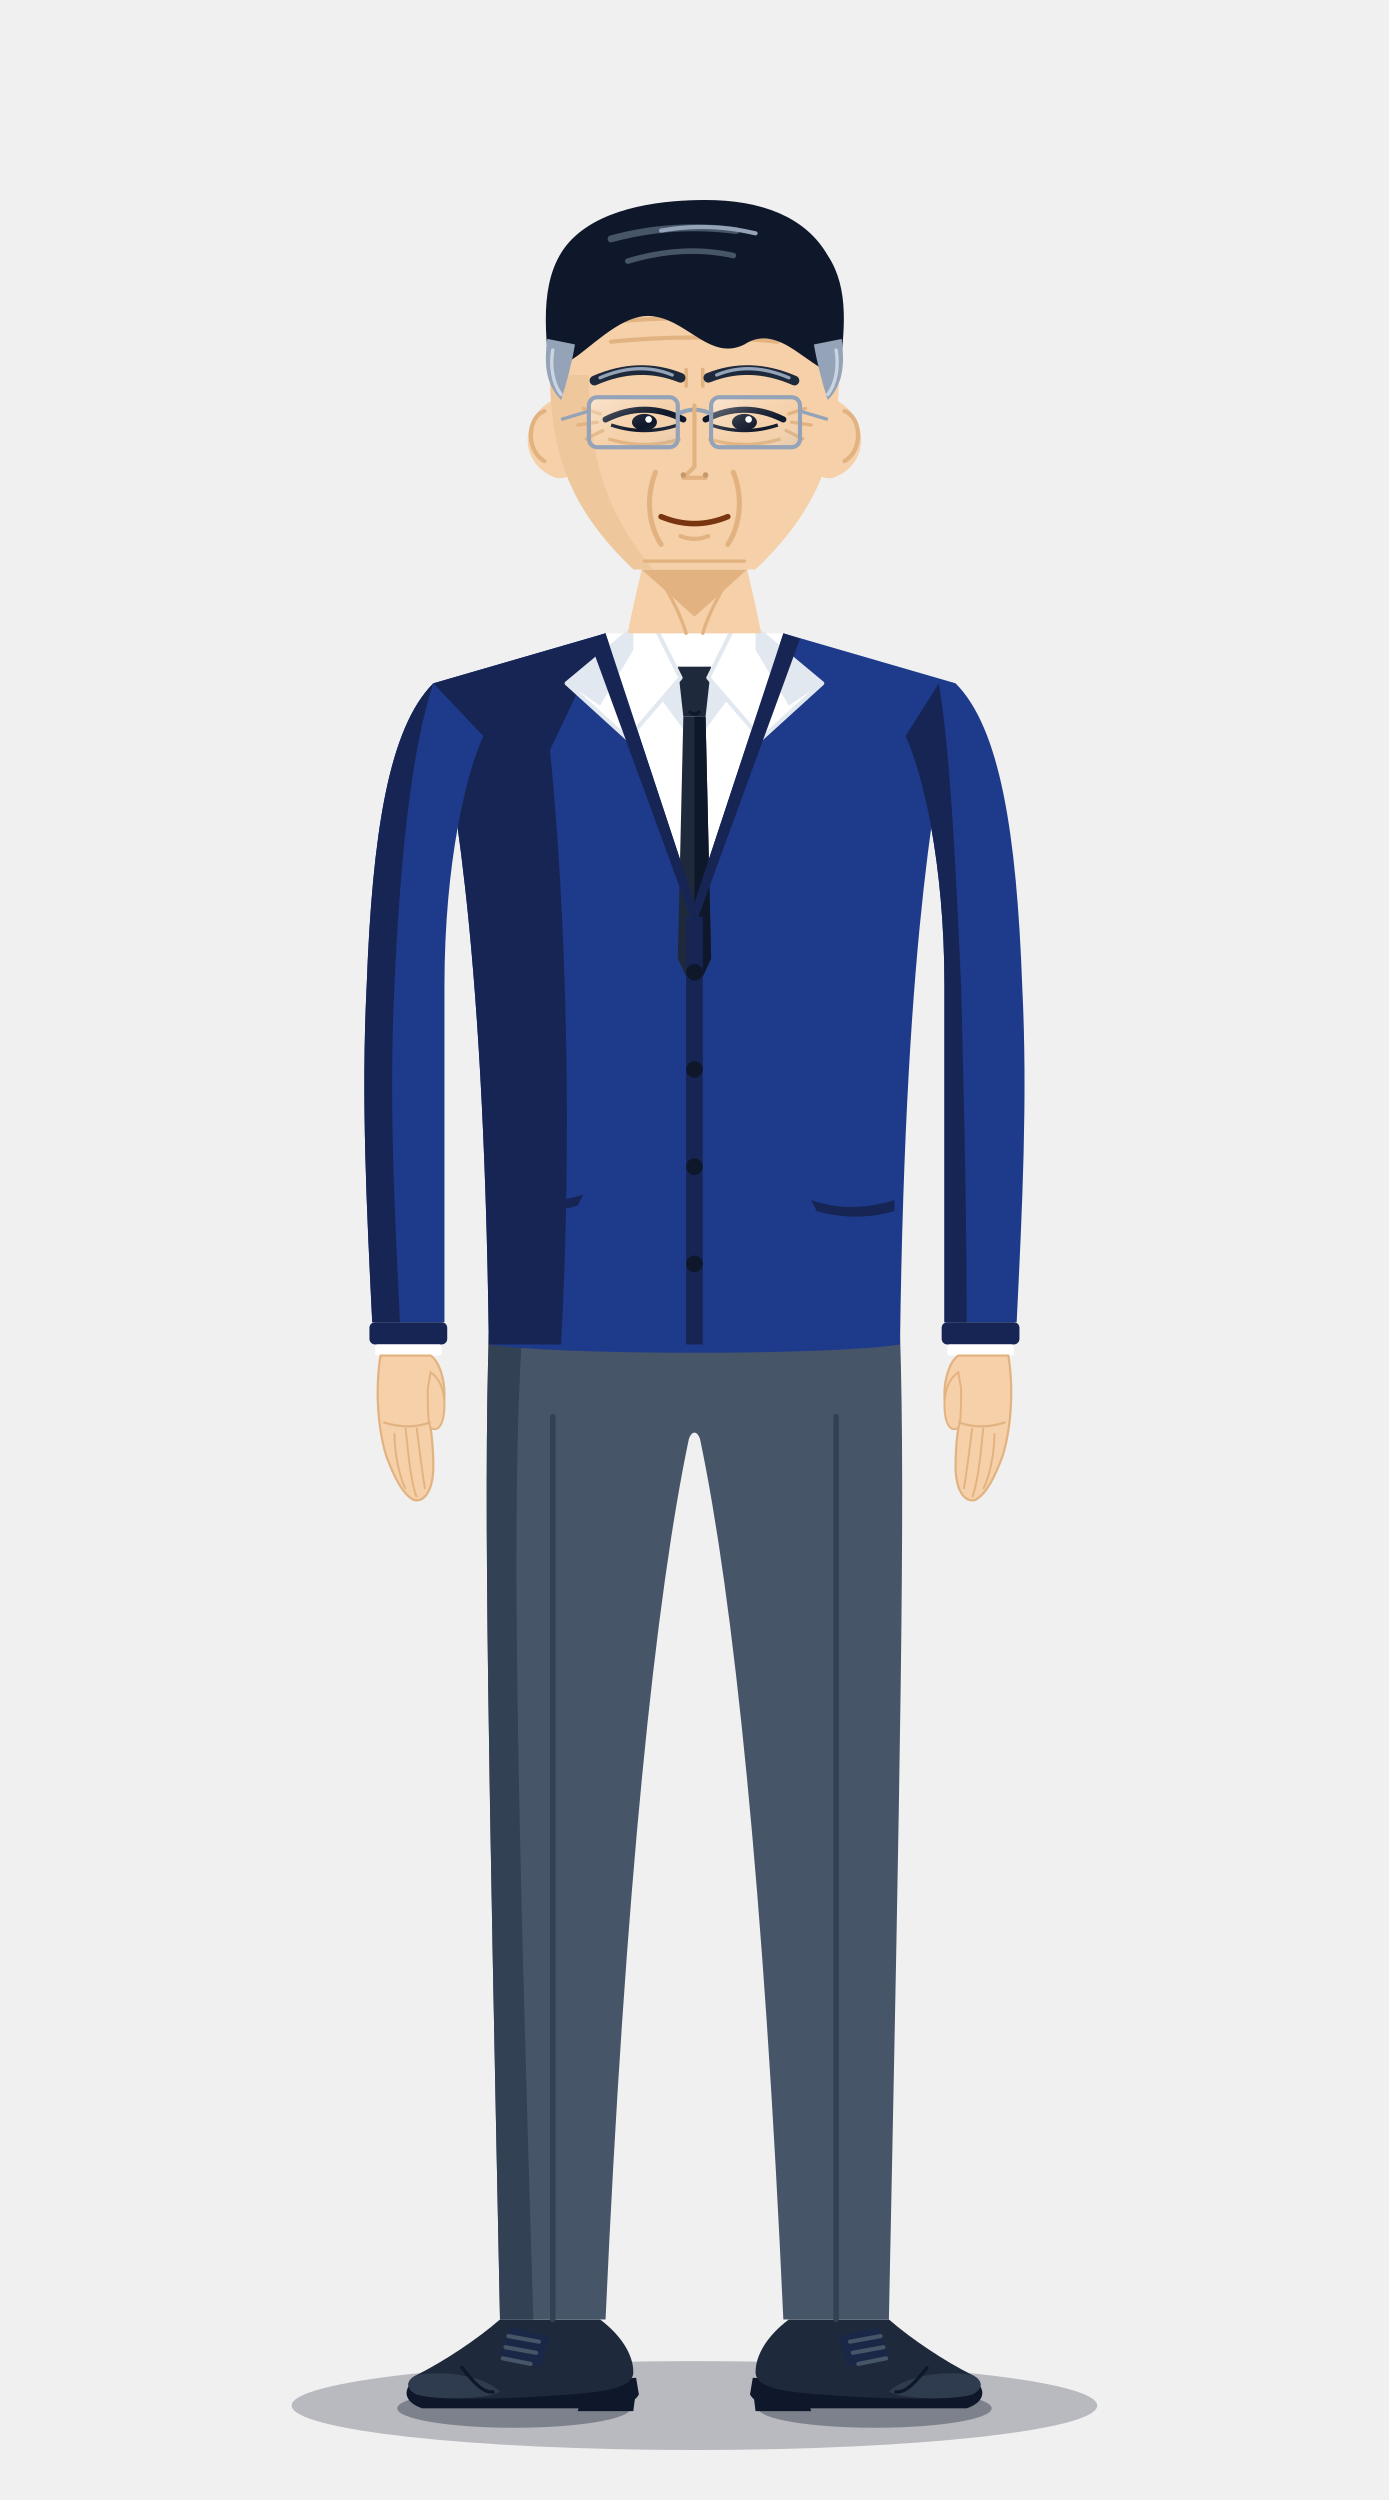
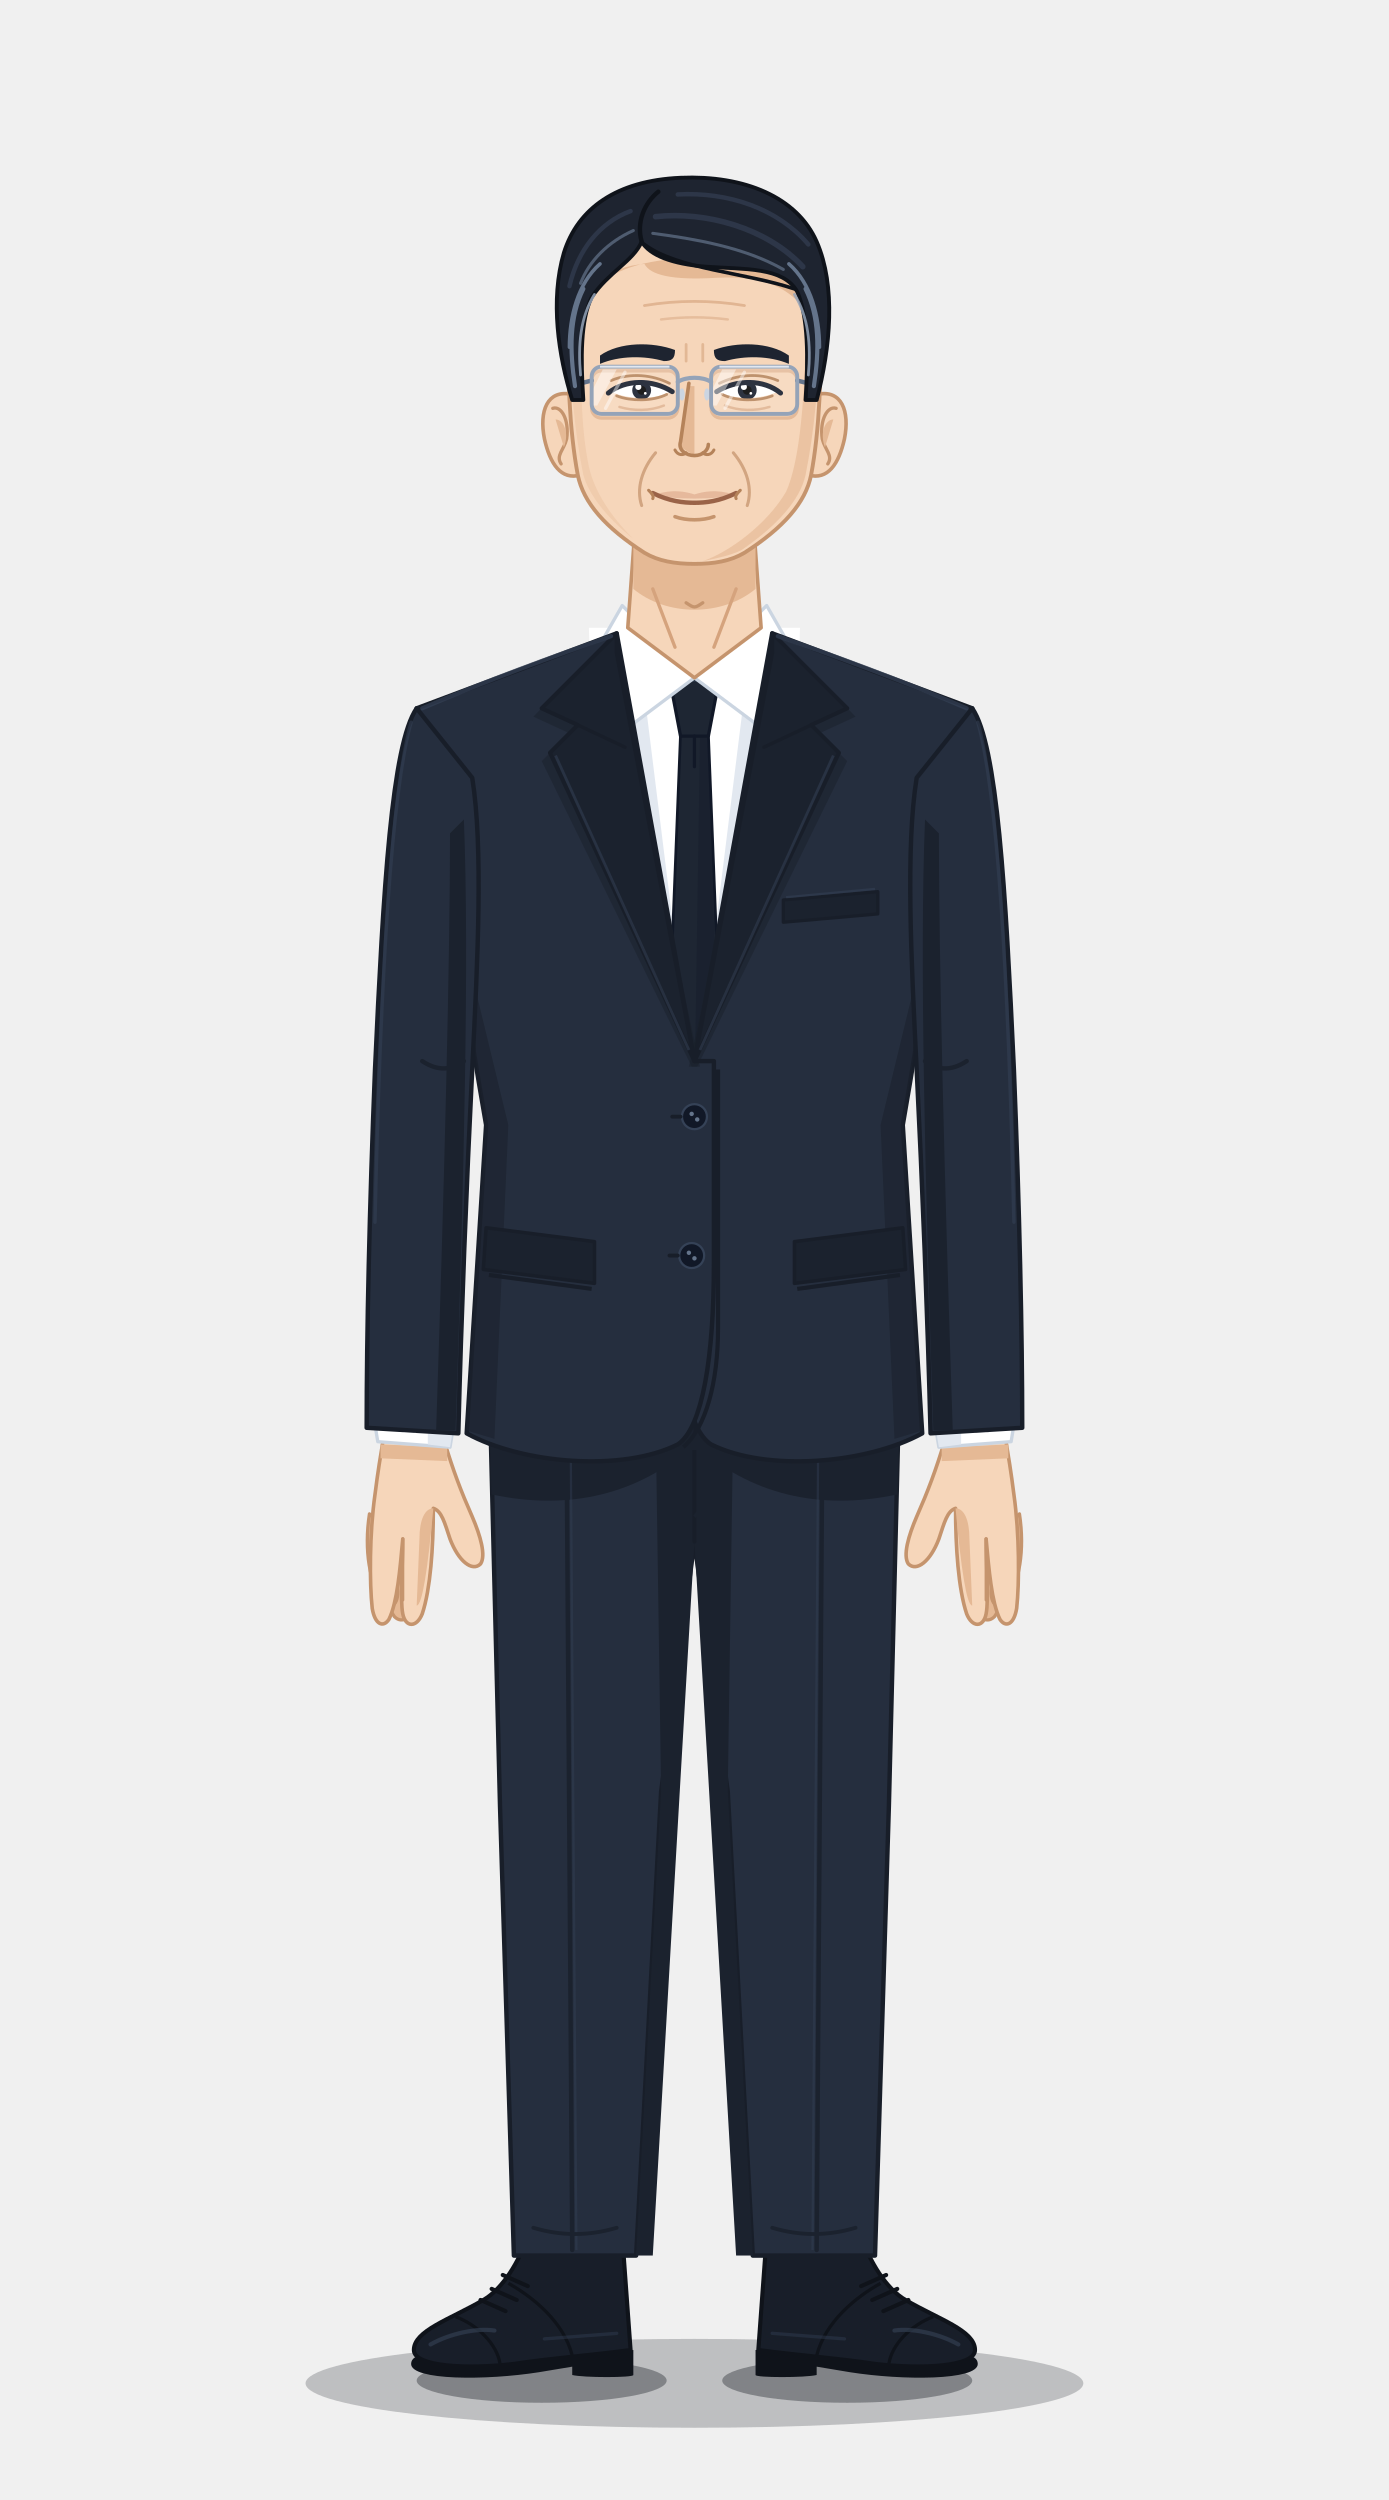
- <svg xmlns="http://www.w3.org/2000/svg" viewBox="0 0 500 900" width="500" height="900">
-   <defs>
-     <linearGradient id="glassGlare" x1="0%" y1="0%" x2="100%" y2="100%">
-       <stop offset="0%" stop-color="#FFFFFF" stop-opacity="0.45" />
-       <stop offset="40%" stop-color="#FFFFFF" stop-opacity="0.1" />
-       <stop offset="60%" stop-color="#FFFFFF" stop-opacity="0.0" />
-       <stop offset="100%" stop-color="#94A3B8" stop-opacity="0.2" />
-     </linearGradient>
-   </defs>
+ <svg xmlns="http://www.w3.org/2000/svg" viewBox="0 0 500 900" width="100%" height="100%">
  <g id="layer-director-ground-shadow">
-     <ellipse cx="250" cy="866" rx="145" ry="16" fill="#0F172A" opacity="0.25" />
-     <ellipse cx="185" cy="867" rx="42" ry="7" fill="#0F172A" opacity="0.35" />
-     <ellipse cx="315" cy="867" rx="42" ry="7" fill="#0F172A" opacity="0.35" />
+     <ellipse cx="250" cy="858" rx="140" ry="16" fill="#0F131A" opacity="0.22" />
+     <ellipse cx="195" cy="857" rx="45" ry="8" fill="#0F131A" opacity="0.35" />
+     <ellipse cx="305" cy="857" rx="45" ry="8" fill="#0F131A" opacity="0.35" />
  </g>
  <g id="layer-director-legs">
    <g id="director-shoe-left">
-       <path d="M 148 858                 C 145 861 146 865 152 867                 L 212 867                 C 220 867 228 866 230 862                 L 229 856                 L 212 857                 C 190 858 165 857 148 858 Z" fill="#0F172A" />
-       <path d="M 210 860 L 229 860 L 228 868 L 208 868 Z" fill="#0F172A" />
-       <path d="M 180 835                 C 172 842 160 850 150 855                 C 146 857 146 860 150 862                 C 156 864 180 864 205 862                 C 220 861 228 859 228 854                 C 228 848 224 841 216 835                 Z" fill="#1E293B" />
-       <path d="M 150 855                 C 146 857 146 860 150 862                 C 156 864 175 864 180 861                 C 175 856 162 853 150 855 Z" fill="#334155" opacity="0.8" />
-       <path d="M 166 852 C 170 857 174 862 178 861" stroke="#0F172A" stroke-width="1.2" fill="none" />
-       <path d="M 184 838 L 198 841 L 195 852 L 180 848 Z" fill="#172554" opacity="0.5" />
-       <line x1="183" y1="841" x2="194" y2="843" stroke="#475569" stroke-width="1.5" stroke-linecap="round" />
-       <line x1="182" y1="845" x2="193" y2="847" stroke="#475569" stroke-width="1.5" stroke-linecap="round" />
-       <line x1="181" y1="849" x2="191" y2="851" stroke="#475569" stroke-width="1.5" stroke-linecap="round" />
+       <path d="M 152 848 L 228 846 L 228 855 C 228 856 210 856 206 855 L 206 852 L 194 854 C 175 857 148 857 148 851 C 148 849 150 848 152 848 Z" fill="#0F131A" />
+       <path d="M 190 805 L 224 805 L 227 846 C 212 848 198 849 185 851 C 168 853 149 852 149 846 C 149 839 162 835 174 828 C 181 824 187 814 190 805 Z" fill="#181E29" stroke="#0F131A" stroke-width="1.5" stroke-linejoin="round" />
+       <path d="M 164 834 C 172 837 179 844 180 851" fill="none" stroke="#0F131A" stroke-width="1.2" />
+       <path d="M 183 822 C 192 827 203 836 206 848" fill="none" stroke="#0F131A" stroke-width="1.2" />
+       <line x1="181" y1="819" x2="190" y2="823" stroke="#0F131A" stroke-width="1.5" stroke-linecap="round" />
+       <line x1="177" y1="824" x2="186" y2="828" stroke="#0F131A" stroke-width="1.5" stroke-linecap="round" />
+       <line x1="173" y1="828" x2="182" y2="832" stroke="#0F131A" stroke-width="1.5" stroke-linecap="round" />
+       <path d="M 155 844 C 162 840 172 838 178 839" fill="none" stroke="#354257" stroke-width="1.5" stroke-linecap="round" opacity="0.6" />
+       <path d="M 196 842 L 222 840" fill="none" stroke="#354257" stroke-width="1.2" stroke-linecap="round" opacity="0.4" />
    </g>
    <g id="director-shoe-right">
-       <path d="M 352 858                 C 355 861 354 865 348 867                 L 288 867                 C 280 867 272 866 270 862                 L 271 856                 L 288 857                 C 310 858 335 857 352 858 Z" fill="#0F172A" />
-       <path d="M 290 860 L 271 860 L 272 868 L 292 868 Z" fill="#0F172A" />
-       <path d="M 320 835                 C 328 842 340 850 350 855                 C 354 857 354 860 350 862                 C 344 864 320 864 295 862                 C 280 861 272 859 272 854                 C 272 848 276 841 284 835                 Z" fill="#1E293B" />
-       <path d="M 350 855                 C 354 857 354 860 350 862                 C 344 864 325 864 320 861                 C 325 856 338 853 350 855 Z" fill="#334155" opacity="0.8" />
-       <path d="M 334 852 C 330 857 326 862 322 861" stroke="#0F172A" stroke-width="1.2" fill="none" />
-       <path d="M 316 838 L 302 841 L 305 852 L 320 848 Z" fill="#172554" opacity="0.5" />
-       <line x1="317" y1="841" x2="306" y2="843" stroke="#475569" stroke-width="1.5" stroke-linecap="round" />
-       <line x1="318" y1="845" x2="307" y2="847" stroke="#475569" stroke-width="1.5" stroke-linecap="round" />
-       <line x1="319" y1="849" x2="309" y2="851" stroke="#475569" stroke-width="1.5" stroke-linecap="round" />
-     </g>
-     <path d="M 176 480               C 174 540 176 640 180 835               L 218 835               C 225 680 236 575 248 518               C 249 515 251 515 252 518               C 264 575 275 680 282 835               L 320 835               C 324 640 326 540 324 480               Z" fill="#475569" />
-     <path d="M 176 480               C 174 540 176 640 180 835               L 192 835               C 186 640 184 540 188 480               Z" fill="#334155" />
-     <line x1="199" y1="510" x2="199" y2="835" stroke="#334155" stroke-width="2" stroke-linecap="round" />
-     <line x1="301" y1="510" x2="301" y2="835" stroke="#334155" stroke-width="2" stroke-linecap="round" />
+       <path d="M 348 848 L 272 846 L 272 855 C 272 856 290 856 294 855 L 294 852 L 306 854 C 325 857 352 857 352 851 C 352 849 350 848 348 848 Z" fill="#0F131A" />
+       <path d="M 310 805 L 276 805 L 273 846 C 288 848 302 849 315 851 C 332 853 351 852 351 846 C 351 839 338 835 326 828 C 319 824 313 814 310 805 Z" fill="#181E29" stroke="#0F131A" stroke-width="1.5" stroke-linejoin="round" />
+       <path d="M 336 834 C 328 837 321 844 320 851" fill="none" stroke="#0F131A" stroke-width="1.2" />
+       <path d="M 317 822 C 308 827 297 836 294 848" fill="none" stroke="#0F131A" stroke-width="1.2" />
+       <line x1="319" y1="819" x2="310" y2="823" stroke="#0F131A" stroke-width="1.5" stroke-linecap="round" />
+       <line x1="323" y1="824" x2="314" y2="828" stroke="#0F131A" stroke-width="1.5" stroke-linecap="round" />
+       <line x1="327" y1="828" x2="318" y2="832" stroke="#0F131A" stroke-width="1.5" stroke-linecap="round" />
+       <path d="M 345 844 C 338 840 328 838 322 839" fill="none" stroke="#354257" stroke-width="1.5" stroke-linecap="round" opacity="0.6" />
+       <path d="M 304 842 L 278 840" fill="none" stroke="#354257" stroke-width="1.2" stroke-linecap="round" opacity="0.4" />
+     </g>
+     <g id="director-trousers">
+       <path d="M 176 490 L 324 490 L 320 650 L 315 812 L 271 812 L 262 645 L 250 555 L 238 645 L 229 812 L 185 812 L 180 650 Z" fill="#252E3E" stroke="#181E29" stroke-width="1.6" stroke-linejoin="round" />
+       <path d="M 236 510 L 250 510 L 264 510 L 262 645 L 271 812 L 265 812 L 255 640 L 250 555 L 245 640 L 235 812 L 229 812 L 238 645 Z" fill="#1B222E" />
+       <path d="M 176 505 L 324 505 L 323 538 C 295 544 270 538 250 520 C 230 538 205 544 177 538 Z" fill="#1B222E" />
+       <path d="M 250 495 L 250 555" fill="none" stroke="#181E29" stroke-width="1.5" stroke-linecap="round" />
+       <path d="M 250 515 C 256 515 258 538 250 546" fill="none" stroke="#1B222E" stroke-width="1.2" />
+       <line x1="204" y1="525" x2="206" y2="810" stroke="#1B222E" stroke-width="1.6" stroke-linecap="round" />
+       <line x1="205.5" y1="525" x2="207.5" y2="810" stroke="#354257" stroke-width="0.8" opacity="0.4" />
+       <line x1="296" y1="525" x2="294" y2="810" stroke="#1B222E" stroke-width="1.6" stroke-linecap="round" />
+       <line x1="294.5" y1="525" x2="292.5" y2="810" stroke="#354257" stroke-width="0.8" opacity="0.4" />
+       <path d="M 192 802 C 202 805 212 805 222 802" fill="none" stroke="#1B222E" stroke-width="1.4" stroke-linecap="round" />
+       <path d="M 278 802 C 288 805 298 805 308 802" fill="none" stroke="#1B222E" stroke-width="1.4" stroke-linecap="round" />
+     </g>
  </g>
  <g id="layer-director-torso">
-     <path d="M 218 228               L 156 246               C 162 280 174 330 176 484               C 200 488 300 488 324 484               C 326 330 338 280 344 246               L 282 228               L 250 325               Z" fill="#1E3A8A" />
-     <path d="M 156 246               C 162 280 174 330 176 484               L 202 484               C 206 410 204 330 198 270               L 218 228               Z" fill="#172554" />
-     <path d="M 178 430 Q 195 435 210 430 L 208 434 Q 194 438 178 434 Z" fill="#172554" />
-     <path d="M 322 432 Q 306 437 292 432 L 294 436 Q 308 440 322 436 Z" fill="#172554" />
-     <polygon points="218,228 250,325 282,228" fill="#FFFFFF" />
-     <polygon points="222,230 250,268 278,230 268,230 250,250 232,230" fill="#E2E8F0" />
-     <path d="M 244 240 L 256 240 L 254 258 L 246 258 Z" fill="#1E293B" />
-     <path d="M 248 256 Q 250 258 252 256" stroke="#0F172A" stroke-width="1.2" fill="none" />
-     <path d="M 246 258 L 254 258 L 256 345 L 250 358 L 244 345 Z" fill="#1E293B" />
-     <path d="M 250 258 L 254 258 L 256 345 L 250 358 Z" fill="#0F172A" />
-     <path d="M 228 226               L 204 246               L 226 266               L 245 244               L 236 226 Z" fill="#FFFFFF" stroke="#E2E8F0" stroke-width="1.5" stroke-linejoin="round" />
-     <path d="M 228 226 L 204 246 L 216 254 L 228 234 Z" fill="#E2E8F0" />
-     <path d="M 272 226               L 296 246               L 274 266               L 255 244               L 264 226 Z" fill="#FFFFFF" stroke="#E2E8F0" stroke-width="1.5" stroke-linejoin="round" />
-     <path d="M 272 226 L 296 246 L 284 254 L 272 234 Z" fill="#E2E8F0" />
-     <polygon points="218,228 250,325 250,334 212,230" fill="#172554" />
-     <polygon points="282,228 250,325 250,334 288,230" fill="#172554" />
-     <rect x="247" y="330" width="6" height="154" fill="#172554" />
-     <circle cx="250" cy="350" r="3" fill="#0F172A" />
-     <circle cx="250" cy="385" r="3" fill="#0F172A" />
-     <circle cx="250" cy="420" r="3" fill="#0F172A" />
-     <circle cx="250" cy="455" r="3" fill="#0F172A" />
+     <g id="director-shirt-and-tie">
+       <polygon points="212,226 288,226 282,425 218,425" fill="#FFFFFF" />
+       <polygon points="215,240 232,250 250,395 235,395" fill="#E2E8F0" />
+       <polygon points="285,240 268,250 250,395 265,395" fill="#E2E8F0" />
+       <polygon points="242,465 258,465 258,522 242,522" fill="#1B222E" />
+       <polygon points="245,475 255,475 250,518" fill="#181E29" />
+       <polygon points="245,264 255,264 259,365 250,400 241,365" fill="#1E2633" stroke="#111827" stroke-width="1" stroke-linejoin="round" />
+       <polygon points="252,264 255,264 258,365 250,395" fill="#111827" opacity="0.35" />
+       <polygon points="241,244 259,244 255,265 245,265" fill="#1E2633" stroke="#111827" stroke-width="1.2" stroke-linejoin="round" />
+       <path d="M 244 245 L 256 245" stroke="#354257" stroke-width="1" opacity="0.5" />
+       <path d="M 250 265 L 250 276" stroke="#111827" stroke-width="1.2" stroke-linecap="round" />
+       <polygon points="222,228 242,246 223,267 215,242" fill="#CBD5E1" />
+       <polygon points="278,228 258,246 277,267 285,242" fill="#CBD5E1" />
+       <polygon points="224,218 250,244 226,262 216,232" fill="#FFFFFF" stroke="#CBD5E1" stroke-width="1.2" stroke-linejoin="round" />
+       <polygon points="276,218 250,244 274,262 284,232" fill="#FFFFFF" stroke="#CBD5E1" stroke-width="1.2" stroke-linejoin="round" />
+     </g>
+     <g id="director-suit-jacket">
+       <path d="M 278 228 L 350 255 C 340 310 332 365 325 405 L 332 516 C 312 527 276 530 256 520 C 248 515 243 492 243 465 L 243 382 L 250 382 Z" fill="#252E3E" stroke="#181E29" stroke-width="1.6" stroke-linejoin="round" />
+       <path d="M 222 228 L 150 255 C 160 310 168 365 175 405 L 168 516 C 188 527 224 530 244 520 C 253 514 257 488 257 455 L 257 382 L 250 382 Z" fill="#252E3E" stroke="#181E29" stroke-width="1.6" stroke-linejoin="round" />
+       <path d="M 160 310 L 175 405 L 168 515 L 178 518 L 183 405 Z" fill="#1B222E" opacity="0.65" />
+       <path d="M 340 310 L 325 405 L 332 515 L 322 518 L 317 405 Z" fill="#1B222E" opacity="0.65" />
+       <path d="M 258.5 385 L 258.5 478 C 258.5 498 254 514 246 521" fill="none" stroke="#181E29" stroke-width="1.5" />
+       <polygon points="219,230 192,258 205,264 195,274 249,384 252,384" fill="#181E29" opacity="0.45" />
+       <polygon points="222,228 195,255 208,261 198,271 250,382 222,235" fill="#1B222E" stroke="#181E29" stroke-width="1.5" stroke-linejoin="round" />
+       <line x1="208" y1="261" x2="225" y2="269" stroke="#181E29" stroke-width="1.3" stroke-linecap="round" />
+       <line x1="200" y1="272" x2="248" y2="378" stroke="#354257" stroke-width="1" opacity="0.5" />
+       <polygon points="281,230 308,258 295,264 305,274 251,384 248,384" fill="#181E29" opacity="0.45" />
+       <polygon points="278,228 305,255 292,261 302,271 250,382 278,235" fill="#1B222E" stroke="#181E29" stroke-width="1.5" stroke-linejoin="round" />
+       <line x1="292" y1="261" x2="275" y2="269" stroke="#181E29" stroke-width="1.3" stroke-linecap="round" />
+       <line x1="300" y1="272" x2="252" y2="378" stroke="#354257" stroke-width="1" opacity="0.5" />
+       <polygon points="282,324 316,321 316,329 282,332" fill="#1B222E" stroke="#181E29" stroke-width="1.2" stroke-linejoin="round" />
+       <line x1="283" y1="323" x2="315" y2="320" stroke="#354257" stroke-width="0.8" opacity="0.5" />
+       <polygon points="175,442 214,447 214,462 174,457" fill="#1B222E" stroke="#181E29" stroke-width="1.3" stroke-linejoin="round" />
+       <line x1="176" y1="459" x2="213" y2="464" stroke="#181E29" stroke-width="1.5" />
+       <polygon points="325,442 286,447 286,462 326,457" fill="#1B222E" stroke="#181E29" stroke-width="1.3" stroke-linejoin="round" />
+       <line x1="324" y1="459" x2="287" y2="464" stroke="#181E29" stroke-width="1.5" />
+       <g id="suit-buttons">
+         <circle cx="250" cy="402" r="4.5" fill="#111827" stroke="#354257" stroke-width="0.8" />
+         <circle cx="249" cy="401" r="0.8" fill="#64748B" />
+         <circle cx="251" cy="403" r="0.8" fill="#64748B" />
+         <line x1="242" y1="402" x2="245" y2="402" stroke="#181E29" stroke-width="1.4" stroke-linecap="round" />
+         <circle cx="249" cy="452" r="4.5" fill="#111827" stroke="#354257" stroke-width="0.8" />
+         <circle cx="248" cy="451" r="0.8" fill="#64748B" />
+         <circle cx="250" cy="453" r="0.8" fill="#64748B" />
+         <line x1="241" y1="452" x2="244" y2="452" stroke="#181E29" stroke-width="1.4" stroke-linecap="round" />
+       </g>
+       <path d="M 152 255 C 175 245 200 236 220 229" fill="none" stroke="#354257" stroke-width="1.5" stroke-linecap="round" opacity="0.65" />
+       <path d="M 348 255 C 325 245 300 236 280 229" fill="none" stroke="#354257" stroke-width="1.5" stroke-linecap="round" opacity="0.65" />
+     </g>
  </g>
  <g id="layer-director-arms">
-     <path d="M 156 246               C 140 262 134 300 132 355               C 130 395 132 435 134 476               L 160 476               C 160 435 160 395 160 355               C 160 310 168 278 174 265               Z" fill="#1E3A8A" />
-     <path d="M 156 246               C 140 262 134 300 132 355               C 130 395 132 435 134 476               L 144 476               C 142 435 140 395 142 355               C 144 310 148 270 156 246 Z" fill="#172554" />
-     <rect x="133" y="476" width="28" height="8" rx="2" fill="#172554" />
-     <rect x="135" y="484" width="24" height="4" rx="1" fill="#FFFFFF" />
-     <path d="M 137 488               C 135 500 136 514 139 524               C 142 532 145 538 149 540               C 153 541 156 536 156 528               C 156 520 155 514 155 514               C 158 514 160 508 160 502               C 160 496 158 490 155 488               Z" fill="#F5D0A9" stroke="#E2B380" stroke-width="0.8" stroke-linejoin="round" />
-     <path d="M 155 494               C 158 496 160 500 160 506               C 160 512 158 516 155 514               C 154 512 154 506 154 500 Z" fill="#F5D0A9" stroke="#E2B380" stroke-width="0.7" />
-     <path d="M 142 516 C 142 524 144 532 146 536" stroke="#E2B380" stroke-width="0.7" fill="none" />
-     <path d="M 146 514 C 147 524 148 534 150 539" stroke="#E2B380" stroke-width="0.7" fill="none" />
-     <path d="M 150 514 C 151 522 152 530 153 536" stroke="#E2B380" stroke-width="0.7" fill="none" />
-     <path d="M 138 512 Q 147 515 155 512" stroke="#E2B380" stroke-width="0.8" fill="none" />
-     <path d="M 344 246               C 360 262 366 300 368 355               C 370 395 368 435 366 476               L 340 476               C 340 435 340 395 340 355               C 340 310 332 278 326 265               Z" fill="#1E3A8A" />
-     <path d="M 340 476 L 348 476 C 348 435 347 395 346 355 C 344 310 342 270 338 246 L 326 265 C 332 278 340 310 340 355 C 340 395 340 435 340 476 Z" fill="#172554" />
-     <rect x="339" y="476" width="28" height="8" rx="2" fill="#172554" />
-     <rect x="341" y="484" width="24" height="4" rx="1" fill="#FFFFFF" />
-     <path d="M 363 488               C 365 500 364 514 361 524               C 358 532 355 538 351 540               C 347 541 344 536 344 528               C 344 520 345 514 345 514               C 342 514 340 508 340 502               C 340 496 342 490 345 488               Z" fill="#F5D0A9" stroke="#E2B380" stroke-width="0.8" stroke-linejoin="round" />
-     <path d="M 345 494               C 342 496 340 500 340 506               C 340 512 342 516 345 514               C 346 512 346 506 346 500 Z" fill="#F5D0A9" stroke="#E2B380" stroke-width="0.7" />
-     <path d="M 358 516 C 358 524 356 532 354 536" stroke="#E2B380" stroke-width="0.7" fill="none" />
-     <path d="M 354 514 C 353 524 352 534 350 539" stroke="#E2B380" stroke-width="0.7" fill="none" />
-     <path d="M 350 514 C 349 522 348 530 347 536" stroke="#E2B380" stroke-width="0.7" fill="none" />
-     <path d="M 362 512 Q 353 515 345 512" stroke="#E2B380" stroke-width="0.8" fill="none" />
+     <g id="director-arm-left">
+       <g id="director-hand-left">
+         <path d="M 137 548 C 135 562 137 575 142 582 C 145 585 149 582 148 576 L 149 558 Z" fill="#E5B995" stroke="#C5946D" stroke-width="1.2" stroke-linejoin="round" />
+         <path d="M 133 545 C 131 558 133 570 138 577 C 141 580 144 577 143 571 L 144 555 Z" fill="#E5B995" stroke="#C5946D" stroke-width="1.2" stroke-linejoin="round" />
+         <path d="M 138 518 L 160 519 C 163 529 166 537 170 546 C 173 553 175 560 173 563 C 170 566 165 562 162 554 C 160 548 159 544 156 543 C 156 557 155 572 152 581 C 150 586 146 586 145 581 C 144 576 145 563 145 554 C 144 565 143 577 140 583 C 138 586 135 585 134 579 C 133 570 133 552 135 538 C 136 530 137 524 138 518 Z" fill="#F6D6BA" stroke="#C5946D" stroke-width="1.3" stroke-linejoin="round" />
+         <path d="M 156 543 C 153 543 151 547 151 554 L 150 578 C 152 578 154 565 156 543 Z" fill="#E5B995" />
+         <path d="M 145 554 L 145 576" fill="none" stroke="#C5946D" stroke-width="1.1" stroke-linecap="round" />
+         <polygon points="137,520 161,521 161,526 137,525" fill="#E5B995" />
+       </g>
+       <polygon points="135,513 163,515 162,521 136,519" fill="#FFFFFF" stroke="#CBD5E1" stroke-width="1.2" stroke-linejoin="round" />
+       <polygon points="154,514 163,515 162,521 154,520" fill="#E2E8F0" />
+       <path d="M 150 255 C 141 268 138 320 135 385 C 133 435 132 480 132 514 L 165 516 C 166 475 168 425 170 385 C 172 345 174 305 170 280 Z" fill="#252E3E" stroke="#181E29" stroke-width="1.6" stroke-linejoin="round" />
+       <path d="M 167 295 C 169 345 167 425 164 515 L 157 515 C 160 425 162 345 162 300 Z" fill="#1B222E" />
+       <path d="M 152 382 C 158 386 163 385 167 382" fill="none" stroke="#1B222E" stroke-width="1.6" stroke-linecap="round" />
+       <path d="M 148 260 C 141 285 137 350 135 440" fill="none" stroke="#354257" stroke-width="1.2" stroke-linecap="round" opacity="0.5" />
+     </g>
+     <g id="director-arm-right">
+       <g id="director-hand-right">
+         <path d="M 363 548 C 365 562 363 575 358 582 C 355 585 351 582 352 576 L 351 558 Z" fill="#E5B995" stroke="#C5946D" stroke-width="1.2" stroke-linejoin="round" />
+         <path d="M 367 545 C 369 558 367 570 362 577 C 359 580 356 577 357 571 L 356 555 Z" fill="#E5B995" stroke="#C5946D" stroke-width="1.2" stroke-linejoin="round" />
+         <path d="M 362 518 L 340 519 C 337 529 334 537 330 546 C 327 553 325 560 327 563 C 330 566 335 562 338 554 C 340 548 341 544 344 543 C 344 557 345 572 348 581 C 350 586 354 586 355 581 C 356 576 355 563 355 554 C 356 565 357 577 360 583 C 362 586 365 585 366 579 C 367 570 367 552 365 538 C 364 530 363 524 362 518 Z" fill="#F6D6BA" stroke="#C5946D" stroke-width="1.3" stroke-linejoin="round" />
+         <path d="M 344 543 C 347 543 349 547 349 554 L 350 578 C 348 578 346 565 344 543 Z" fill="#E5B995" />
+         <path d="M 355 554 L 355 576" fill="none" stroke="#C5946D" stroke-width="1.1" stroke-linecap="round" />
+         <polygon points="363,520 339,521 339,526 363,525" fill="#E5B995" />
+       </g>
+       <polygon points="365,513 337,515 338,521 364,519" fill="#FFFFFF" stroke="#CBD5E1" stroke-width="1.2" stroke-linejoin="round" />
+       <polygon points="346,514 337,515 338,521 346,520" fill="#E2E8F0" />
+       <path d="M 350 255 C 359 268 362 320 365 385 C 367 435 368 480 368 514 L 335 516 C 334 475 332 425 330 385 C 328 345 326 305 330 280 Z" fill="#252E3E" stroke="#181E29" stroke-width="1.6" stroke-linejoin="round" />
+       <path d="M 333 295 C 331 345 333 425 336 515 L 343 515 C 340 425 338 345 338 300 Z" fill="#1B222E" />
+       <path d="M 348 382 C 342 386 337 385 333 382" fill="none" stroke="#1B222E" stroke-width="1.6" stroke-linecap="round" />
+       <path d="M 352 260 C 359 285 363 350 365 440" fill="none" stroke="#354257" stroke-width="1.2" stroke-linecap="round" opacity="0.5" />
+     </g>
  </g>
  <g id="layer-director-head">
-     <path d="M 231 205               C 229 214 227 222 226 228               L 274 228               C 273 222 271 214 269 205               Z" fill="#F5D0A9" />
-     <polygon points="231,205 269,205 250,222" fill="#E2B380" />
-     <path d="M 248 217 Q 250 219 252 217" stroke="#E2B380" stroke-width="1.2" stroke-linecap="round" fill="none" />
-     <path d="M 237 207 C 241 214 245 221 247 228" stroke="#E2B380" stroke-width="1.2" stroke-linecap="round" fill="none" />
-     <path d="M 263 207 C 259 214 255 221 253 228" stroke="#E2B380" stroke-width="1.2" stroke-linecap="round" fill="none" />
-     <path d="M 206 142 C 188 144 184 166 200 172 C 204 173 208 170 208 165 Z" fill="#F5D0A9" />
-     <path d="M 196 148 C 190 150 189 162 196 166" stroke="#E2B380" stroke-width="1.5" stroke-linecap="round" fill="none" />
-     <path d="M 294 142 C 312 144 316 166 300 172 C 296 173 292 170 292 165 Z" fill="#F5D0A9" />
-     <path d="M 304 148 C 310 150 311 162 304 166" stroke="#E2B380" stroke-width="1.5" stroke-linecap="round" fill="none" />
-     <path d="M 198 135               C 198 164 206 184 228 205               L 272 205               C 294 184 302 164 302 135               C 302 100 198 100 198 135               Z" fill="#F5D0A9" />
-     <path d="M 198 135 C 198 164 206 184 228 205 L 235 205 C 218 184 212 165 212 135 Z" fill="#E2B380" opacity="0.3" />
-     <line x1="232" y1="202" x2="268" y2="202" stroke="#E2B380" stroke-width="1.2" stroke-linecap="round" />
-     <path d="M 218 116 Q 250 113 282 116" stroke="#E2B380" stroke-width="1.5" stroke-linecap="round" fill="none" />
-     <path d="M 220 123 Q 250 120 280 123" stroke="#E2B380" stroke-width="1.5" stroke-linecap="round" fill="none" />
-     <line x1="247" y1="133" x2="247" y2="139" stroke="#E2B380" stroke-width="1.3" stroke-linecap="round" />
-     <line x1="253" y1="133" x2="253" y2="139" stroke="#E2B380" stroke-width="1.3" stroke-linecap="round" />
-     <path d="M 214 137 Q 230 130 245 136" stroke="#1E293B" stroke-width="3.5" stroke-linecap="round" fill="none" />
-     <path d="M 216 136 Q 230 130 242 135" stroke="#94A3B8" stroke-width="1.2" stroke-linecap="round" fill="none" />
-     <path d="M 286 137 Q 270 130 255 136" stroke="#1E293B" stroke-width="3.5" stroke-linecap="round" fill="none" />
-     <path d="M 284 136 Q 270 130 258 135" stroke="#94A3B8" stroke-width="1.2" stroke-linecap="round" fill="none" />
-     <path d="M 218 151 Q 232 144 246 151" stroke="#0F172A" stroke-width="2.2" stroke-linecap="round" fill="none" />
-     <ellipse cx="232" cy="152" rx="4.5" ry="3" fill="#0F172A" />
-     <circle cx="233.5" cy="151" r="1.2" fill="#FFFFFF" />
-     <path d="M 220 153 Q 232 157 244 153" stroke="#0F172A" stroke-width="1.2" fill="none" />
-     <path d="M 219 158 Q 232 162 245 158" stroke="#E2B380" stroke-width="1.2" fill="none" />
-     <path d="M 216 149 L 210 147" stroke="#E2B380" stroke-width="1.2" stroke-linecap="round" />
-     <path d="M 215 152 L 208 153" stroke="#E2B380" stroke-width="1.2" stroke-linecap="round" />
-     <path d="M 217 155 L 211 158" stroke="#E2B380" stroke-width="1.2" stroke-linecap="round" />
-     <path d="M 282 151 Q 268 144 254 151" stroke="#0F172A" stroke-width="2.2" stroke-linecap="round" fill="none" />
-     <ellipse cx="268" cy="152" rx="4.5" ry="3" fill="#0F172A" />
-     <circle cx="269.5" cy="151" r="1.2" fill="#FFFFFF" />
-     <path d="M 280 153 Q 268 157 256 153" stroke="#0F172A" stroke-width="1.2" fill="none" />
-     <path d="M 281 158 Q 268 162 255 158" stroke="#E2B380" stroke-width="1.2" fill="none" />
-     <path d="M 284 149 L 290 147" stroke="#E2B380" stroke-width="1.2" stroke-linecap="round" />
-     <path d="M 285 152 L 292 153" stroke="#E2B380" stroke-width="1.2" stroke-linecap="round" />
-     <path d="M 283 155 L 289 158" stroke="#E2B380" stroke-width="1.2" stroke-linecap="round" />
-     <rect x="212" y="143" width="32" height="18" rx="3" fill="url(#glassGlare)" stroke="#94A3B8" stroke-width="1.5" />
-     <rect x="256" y="143" width="32" height="18" rx="3" fill="url(#glassGlare)" stroke="#94A3B8" stroke-width="1.5" />
-     <path d="M 244 149 Q 250 146 256 149" stroke="#94A3B8" stroke-width="1.5" fill="none" />
-     <line x1="212" y1="148" x2="202" y2="151" stroke="#94A3B8" stroke-width="1.2" />
-     <line x1="288" y1="148" x2="298" y2="151" stroke="#94A3B8" stroke-width="1.2" />
-     <path d="M 250 146 L 250 168 L 246 172 L 254 172" stroke="#E2B380" stroke-width="1.5" stroke-linecap="round" stroke-linejoin="round" fill="none" />
-     <circle cx="246" cy="171" r="1" fill="#C49A6C" />
-     <circle cx="254" cy="171" r="1" fill="#C49A6C" />
-     <path d="M 236 170 C 232 180 234 190 238 196" stroke="#E2B380" stroke-width="1.8" stroke-linecap="round" fill="none" />
-     <path d="M 264 170 C 268 180 266 190 262 196" stroke="#E2B380" stroke-width="1.8" stroke-linecap="round" fill="none" />
-     <path d="M 238 186 Q 250 191 262 186" stroke="#78350F" stroke-width="2" stroke-linecap="round" fill="none" />
-     <path d="M 245 193 Q 250 195 255 193" stroke="#E2B380" stroke-width="1.5" stroke-linecap="round" fill="none" />
-     <path d="M 198 135               C 196 118 194 98 206 86               C 218 74 240 72 254 72               C 274 72 290 78 298 92               C 306 104 304 120 302 135               C 298 135 292 130 286 126               C 280 122 274 120 268 124               C 256 130 248 116 236 114               C 226 112 216 122 208 128               C 202 132 198 135 198 135               Z" fill="#0F172A" />
-     <path d="M 197 122 C 196 130 196 138 202 144 C 204 138 206 130 207 124 Z" fill="#94A3B8" />
-     <path d="M 199 126 C 198 132 199 138 202 142" stroke="#CBD5E1" stroke-width="1.2" stroke-linecap="round" fill="none" />
-     <path d="M 303 122 C 304 130 304 138 298 144 C 296 138 294 130 293 124 Z" fill="#94A3B8" />
-     <path d="M 301 126 C 302 132 301 138 298 142" stroke="#CBD5E1" stroke-width="1.2" stroke-linecap="round" fill="none" />
-     <path d="M 220 86 Q 242 80 265 83" stroke="#475569" stroke-width="2.5" stroke-linecap="round" fill="none" />
-     <path d="M 238 83 Q 255 80 272 84" stroke="#94A3B8" stroke-width="1.5" stroke-linecap="round" fill="none" />
-     <path d="M 226 94 Q 246 88 264 92" stroke="#475569" stroke-width="2" stroke-linecap="round" fill="none" />
+     <g id="director-neck">
+       <path d="M 229 185 L 226 226 L 250 244 L 274 226 L 271 185 Z" fill="#F6D6BA" stroke="#C5946D" stroke-width="1.3" stroke-linejoin="round" />
+       <path d="M 228 190 L 272 190 L 272 212 C 260 222 240 222 228 212 Z" fill="#E5B995" />
+       <path d="M 235 212 L 243 233" fill="none" stroke="#D5A37D" stroke-width="1.2" stroke-linecap="round" />
+       <path d="M 265 212 L 257 233" fill="none" stroke="#D5A37D" stroke-width="1.2" stroke-linecap="round" />
+       <path d="M 247 217 C 250 219 250 219 253 217" fill="none" stroke="#C5946D" stroke-width="1.2" stroke-linecap="round" />
+     </g>
+     <g id="director-ears">
+       <path d="M 206 142 C 197 140 194 148 196 158 C 198 167 202 173 209 171 Z" fill="#F6D6BA" stroke="#C5946D" stroke-width="1.3" stroke-linejoin="round" />
+       <path d="M 199 147 C 202 146 205 151 204 158 C 203 162 200 164 202 167" fill="none" stroke="#C5946D" stroke-width="1.2" stroke-linecap="round" />
+       <path d="M 200 151 C 203 151 205 156 203 161 Z" fill="#E5B995" />
+       <path d="M 294 142 C 303 140 306 148 304 158 C 302 167 298 173 291 171 Z" fill="#F6D6BA" stroke="#C5946D" stroke-width="1.3" stroke-linejoin="round" />
+       <path d="M 301 147 C 298 146 295 151 296 158 C 297 162 300 164 298 167" fill="none" stroke="#C5946D" stroke-width="1.2" stroke-linecap="round" />
+       <path d="M 300 151 C 297 151 295 156 297 161 Z" fill="#E5B995" />
+     </g>
+     <g id="director-face-base">
+       <path d="M 205 112 C 204 134 205 155 208 171 C 210 181 218 190 232 199 C 237 202 243 203 250 203 C 257 203 263 202 268 199 C 282 190 290 181 292 171 C 295 155 296 134 295 112 C 294 86 276 76 250 76 C 224 76 206 86 205 112 Z" fill="#F6D6BA" stroke="#C5946D" stroke-width="1.4" stroke-linejoin="round" />
+       <path d="M 295 115 C 295 138 293 156 290 171 C 288 180 280 189 267 198 C 263 200 258 201 253 202 C 262 199 276 189 283 177 C 288 166 290 142 290 115 Z" fill="#E5B995" opacity="0.65" />
+       <path d="M 205 115 C 205 138 207 156 210 171 C 212 178 218 186 228 194 C 220 186 214 177 212 168 C 209 154 209 135 209 115 Z" fill="#E5B995" opacity="0.35" />
+     </g>
+     <g id="director-facial-features">
+       <path d="M 232 110 C 244 108 256 108 268 110" fill="none" stroke="#D5A37D" stroke-width="1" stroke-linecap="round" opacity="0.65" />
+       <path d="M 238 115 C 246 114 254 114 262 115" fill="none" stroke="#D5A37D" stroke-width="0.9" stroke-linecap="round" opacity="0.5" />
+       <line x1="247" y1="124" x2="247" y2="130" stroke="#D5A37D" stroke-width="1" stroke-linecap="round" opacity="0.6" />
+       <line x1="253" y1="124" x2="253" y2="130" stroke="#D5A37D" stroke-width="1" stroke-linecap="round" opacity="0.6" />
+       <path d="M 216 128 C 223 123 235 123 243 126 C 243 129 242 130 239 130 C 232 128 223 128 216 131 Z" fill="#1E2430" />
+       <path d="M 284 128 C 277 123 265 123 257 126 C 257 129 258 130 261 130 C 268 128 277 128 284 131 Z" fill="#1E2430" />
+       <g id="director-eye-left">
+         <path d="M 220 137 C 227 134 235 135 241 138" fill="none" stroke="#B5835A" stroke-width="1" stroke-linecap="round" />
+         <path d="M 220 141 C 226 137 235 137 241 141 C 236 144 226 144 220 141 Z" fill="#FFFFFF" />
+         <circle cx="231" cy="140.5" r="3.4" fill="#111827" />
+         <circle cx="231" cy="140.5" r="1.6" fill="#000000" />
+         <circle cx="229.8" cy="139.3" r="1.1" fill="#FFFFFF" />
+         <circle cx="232.3" cy="141.6" r="0.5" fill="#FFFFFF" />
+         <path d="M 219 141.5 C 225 136.5 235 136.5 242 141" fill="none" stroke="#111827" stroke-width="1.8" stroke-linecap="round" />
+         <path d="M 222 142.5 C 227 144.5 235 144.5 240 142" fill="none" stroke="#B5835A" stroke-width="1" stroke-linecap="round" />
+         <path d="M 223 146.5 C 228 148 234 148 239 146" fill="none" stroke="#D5A37D" stroke-width="0.9" stroke-linecap="round" opacity="0.7" />
+       </g>
+       <g id="director-eye-right">
+         <path d="M 280 137 C 273 134 265 135 259 138" fill="none" stroke="#B5835A" stroke-width="1" stroke-linecap="round" />
+         <path d="M 280 141 C 274 137 265 137 259 141 C 264 144 274 144 280 141 Z" fill="#FFFFFF" />
+         <circle cx="269" cy="140.5" r="3.4" fill="#111827" />
+         <circle cx="269" cy="140.5" r="1.6" fill="#000000" />
+         <circle cx="267.8" cy="139.3" r="1.1" fill="#FFFFFF" />
+         <circle cx="270.3" cy="141.6" r="0.5" fill="#FFFFFF" />
+         <path d="M 281 141.5 C 275 136.5 265 136.5 258 141" fill="none" stroke="#111827" stroke-width="1.8" stroke-linecap="round" />
+         <path d="M 278 142.5 C 273 144.5 265 144.5 260 142" fill="none" stroke="#B5835A" stroke-width="1" stroke-linecap="round" />
+         <path d="M 277 146.5 C 272 148 266 148 261 146" fill="none" stroke="#D5A37D" stroke-width="0.9" stroke-linecap="round" opacity="0.7" />
+       </g>
+       <g id="director-nose">
+         <polygon points="248,139 245,161 250,164 250,139" fill="#E5B995" />
+         <path d="M 248 138 L 245 159 C 244 162 247 164 250 164 C 253 164 255 162 255 160" fill="none" stroke="#B5835A" stroke-width="1.3" stroke-linecap="round" stroke-linejoin="round" />
+         <path d="M 243 162 C 244 164 246 164 247 163" fill="none" stroke="#B5835A" stroke-width="1.1" stroke-linecap="round" />
+         <path d="M 257 162 C 256 164 254 164 253 163" fill="none" stroke="#B5835A" stroke-width="1.1" stroke-linecap="round" />
+       </g>
+       <path d="M 236 163 C 231 169 229 176 231 182" fill="none" stroke="#C5946D" stroke-width="1.1" stroke-linecap="round" opacity="0.75" />
+       <path d="M 264 163 C 269 169 271 176 269 182" fill="none" stroke="#C5946D" stroke-width="1.1" stroke-linecap="round" opacity="0.75" />
+       <g id="director-mouth">
+         <path d="M 236 178 C 242 176 247 177 250 178 C 253 177 258 176 264 178 C 259 180 241 180 236 178 Z" fill="#D59B7E" opacity="0.5" />
+         <path d="M 235 177.5 C 241 180.5 246 181 250 181 C 254 181 259 180.5 265 177.5" fill="none" stroke="#9A6348" stroke-width="1.6" stroke-linecap="round" />
+         <path d="M 233.5 176.5 C 234.5 177.5 235.5 178.5 235 179.5" fill="none" stroke="#B5835A" stroke-width="1.1" stroke-linecap="round" />
+         <path d="M 266.5 176.5 C 265.5 177.5 264.5 178.5 265 179.5" fill="none" stroke="#B5835A" stroke-width="1.1" stroke-linecap="round" />
+         <path d="M 243 186 C 247 187.5 253 187.5 257 186" fill="none" stroke="#C5946D" stroke-width="1.3" stroke-linecap="round" />
+       </g>
+     </g>
+     <g id="director-eyeglasses">
+       <rect x="213" y="133.5" width="31" height="17" rx="3.5" fill="none" stroke="#D5A37D" stroke-width="1.2" opacity="0.55" />
+       <rect x="256" y="133.5" width="31" height="17" rx="3.5" fill="none" stroke="#D5A37D" stroke-width="1.2" opacity="0.55" />
+       <rect x="213" y="132" width="31" height="17" rx="3.5" fill="#FFFFFF" opacity="0.12" />
+       <rect x="256" y="132" width="31" height="17" rx="3.5" fill="#FFFFFF" opacity="0.12" />
+       <polygon points="217,133 222,133 215,146 213,146 213,141" fill="#FFFFFF" opacity="0.45" />
+       <line x1="225" y1="134" x2="218" y2="147" stroke="#FFFFFF" stroke-width="1.2" stroke-linecap="round" opacity="0.45" />
+       <polygon points="260,133 265,133 258,146 256,146 256,141" fill="#FFFFFF" opacity="0.45" />
+       <line x1="268" y1="134" x2="261" y2="147" stroke="#FFFFFF" stroke-width="1.2" stroke-linecap="round" opacity="0.45" />
+       <line x1="205" y1="139" x2="213" y2="137" stroke="#64748B" stroke-width="1.6" stroke-linecap="round" />
+       <line x1="287" y1="137" x2="295" y2="139" stroke="#64748B" stroke-width="1.6" stroke-linecap="round" />
+       <ellipse cx="245.5" cy="142" rx="1" ry="2.2" fill="#CBD5E1" />
+       <ellipse cx="254.5" cy="142" rx="1" ry="2.2" fill="#CBD5E1" />
+       <path d="M 244 137.5 C 247 135.5 253 135.5 256 137.5" fill="none" stroke="#94A3B8" stroke-width="1.5" stroke-linecap="round" />
+       <rect x="213" y="132" width="31" height="17" rx="3.5" fill="none" stroke="#94A3B8" stroke-width="1.4" />
+       <rect x="256" y="132" width="31" height="17" rx="3.5" fill="none" stroke="#94A3B8" stroke-width="1.4" />
+       <line x1="216" y1="132" x2="241" y2="132" stroke="#E2E8F0" stroke-width="0.7" />
+       <line x1="259" y1="132" x2="284" y2="132" stroke="#E2E8F0" stroke-width="0.7" />
+     </g>
+     <g id="director-hair">
+       <path d="M 205 122 C 209 102 220 96 232 95 C 234 99 242 101 258 100 C 278 99 289 105 295 122 C 292 102 276 93 250 93 C 224 93 208 102 205 122 Z" fill="#E5B995" />
+       <path d="M 206 144 C 201 128 198 108 203 91 C 208 75 222 65 245 64 C 268 63 287 71 294 87 C 301 103 299 125 294 144 L 290 144 C 291 129 291 114 287 105 C 282 96 268 97 254 96 C 242 95 234 92 231 87 C 228 94 219 98 213 107 C 209 115 209 129 210 144 Z" fill="#1E2430" stroke="#0F131A" stroke-width="1.4" stroke-linejoin="round" />
+       <path d="M 231 87 C 229 80 232 73 237 69" fill="none" stroke="#0F131A" stroke-width="1.6" stroke-linecap="round" />
+       <path d="M 232 88 C 244 97 268 98 286 104" fill="none" stroke="#0F131A" stroke-width="1.3" stroke-linecap="round" />
+       <path d="M 236 78 C 254 76 276 82 289 96" fill="none" stroke="#2D3648" stroke-width="2" stroke-linecap="round" />
+       <path d="M 244 70 C 262 69 280 75 291 88" fill="none" stroke="#2D3648" stroke-width="1.6" stroke-linecap="round" />
+       <path d="M 227 76 C 216 80 208 90 205 103" fill="none" stroke="#2D3648" stroke-width="1.6" stroke-linecap="round" />
+       <path d="M 207 139 C 205 126 205 114 210 104" fill="none" stroke="#64748B" stroke-width="1.5" stroke-linecap="round" />
+       <path d="M 209 135 C 208 124 209 114 214 106" fill="none" stroke="#94A3B8" stroke-width="1" stroke-linecap="round" opacity="0.85" />
+       <path d="M 205 125 C 205 114 208 102 216 95" fill="none" stroke="#64748B" stroke-width="1.3" stroke-linecap="round" />
+       <path d="M 293 139 C 295 126 295 114 290 104" fill="none" stroke="#64748B" stroke-width="1.5" stroke-linecap="round" />
+       <path d="M 291 135 C 292 124 291 114 286 106" fill="none" stroke="#94A3B8" stroke-width="1" stroke-linecap="round" opacity="0.85" />
+       <path d="M 295 125 C 295 114 292 102 284 95" fill="none" stroke="#64748B" stroke-width="1.3" stroke-linecap="round" />
+       <path d="M 235 84 C 250 86 268 89 282 97" fill="none" stroke="#64748B" stroke-width="1.1" stroke-linecap="round" opacity="0.7" />
+       <path d="M 228 83 C 219 87 212 94 209 102" fill="none" stroke="#64748B" stroke-width="1.1" stroke-linecap="round" opacity="0.7" />
+     </g>
  </g>
</svg>
